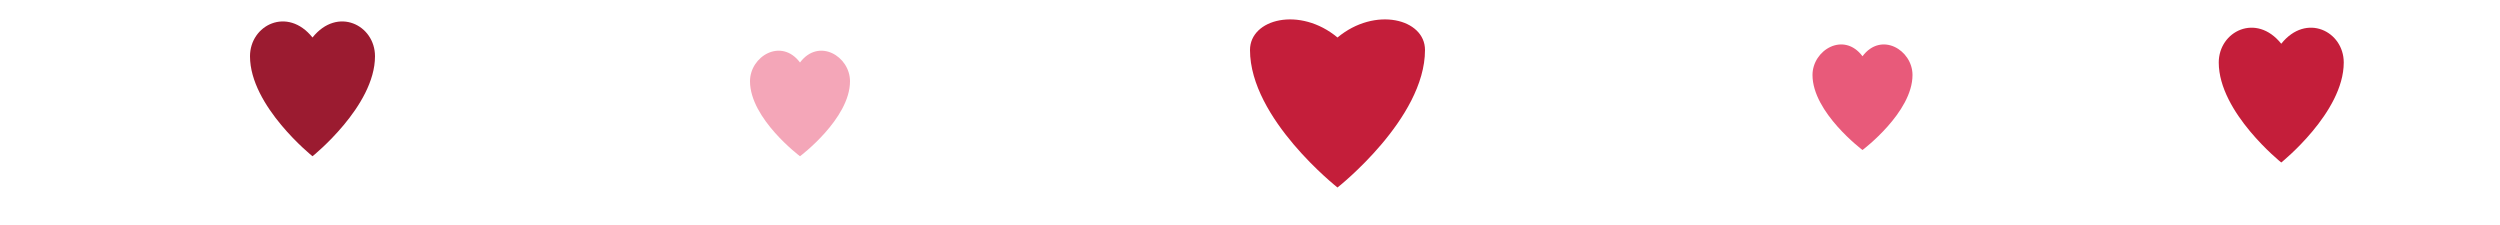
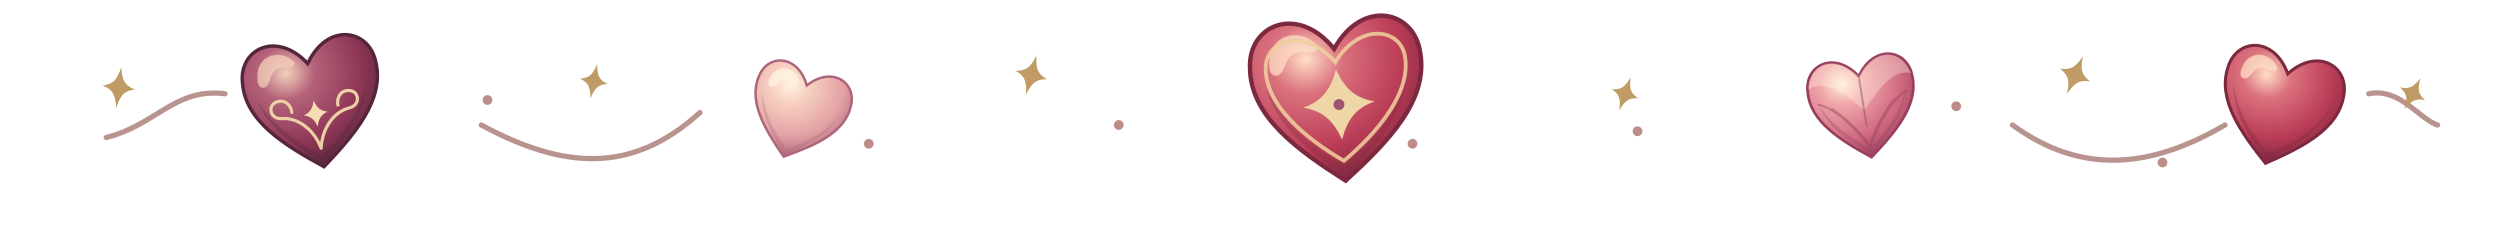
<svg xmlns="http://www.w3.org/2000/svg" viewBox="0 0 400 36" fill="none" aria-hidden="true">
-   <path d="M40 9 C40 4,46 1,50 6 C54 1,60 4,60 9 C60 17,50 25,50 25 C50 25,40 17,40 9z" fill="#9b1b30" />
-   <path d="M120 13 C120 9,125 6,128 10 C131 6,136 9,136 13 C136 19,128 25,128 25 C128 25,120 19,120 13z" fill="#f4a6b8" />
-   <path d="M200 8 C200 3,208 1,214 6 C220 1,228 3,228 8 C228 19,214 30,214 30 C214 30,200 19,200 8z" fill="#c41e3a" />
-   <path d="M290 12 C290 8,295 5,298 9 C301 5,306 8,306 12 C306 18,298 24,298 24 C298 24,290 18,290 12z" fill="#e85a7a" />
-   <path d="M355 10 C355 5,361 2,365 7 C369 2,375 5,375 10 C375 18,365 26,365 26 C365 26,355 18,355 10z" fill="#c41e3a" />
+   <defs>
+     <radialGradient id="val-cap-3-ruby" cx=".33" cy=".23" r=".81">
+       <stop offset="0" stop-color="#ffdfc7" />
+       <stop offset=".26" stop-color="#db727e" />
+       <stop offset=".69" stop-color="#ba3c56" />
+       <stop offset="1" stop-color="#7c283e" />
+     </radialGradient>
+     <radialGradient id="val-cap-3-rose" cx=".33" cy=".23" r=".81">
+       <stop offset="0" stop-color="#fff0d9" />
+       <stop offset=".26" stop-color="#f0a5a9" />
+       <stop offset=".69" stop-color="#d06a81" />
+       <stop offset="1" stop-color="#993f5c" />
+     </radialGradient>
+     <radialGradient id="val-cap-3-wine" cx=".33" cy=".23" r=".81">
+       <stop offset="0" stop-color="#f4d1bb" />
+       <stop offset=".26" stop-color="#b46279" />
+       <stop offset=".69" stop-color="#8e3656" />
+       <stop offset="1" stop-color="#55263b" />
+     </radialGradient>
+     <radialGradient id="val-cap-3-blush" cx=".33" cy=".23" r=".81">
+       <stop offset="0" stop-color="#fff5e2" />
+       <stop offset=".26" stop-color="#f7cfc0" />
+       <stop offset=".69" stop-color="#e3a2a4" />
+       <stop offset="1" stop-color="#ae657c" />
+     </radialGradient>
+   </defs>
+   <path d="M17 22c8-2 11-8 19-7m343 0c5-1 8 4 11 5m-313 0c13 7 24 8 35-2m210 2c11 8 22 7 34 0" stroke="#aa7d76" stroke-width=".84" stroke-opacity=".82" stroke-linecap="round" />
+   <g transform="translate(50 15) rotate(-9) scale(0.6)">
+     <path d="M0-8.15C-6.8-18.3-17.6-14.8-18-5.7c-.8 10.2 8.5 18.1 18 25.4C9.5 12.4 18.8 4.5 18-5.7 17.6-14.8 6.8-18.3 0-8.15Z" fill="url(#val-cap-3-wine)" stroke="#55263b" stroke-width=".92" />
+     <path d="M-15-1.1c2.4 6.7 7.8 12.5 15 17.7 8-5.8 12.9-11.4 15-18-1.3 6.6-5.8 13.2-15 20.2-8.2-6.5-13.8-12.9-15-19.9Z" fill="#55263b" opacity=".31" />
+     <path d="M-13.8-6.9c.7-5 6.2-6.5 9.8-2.9.9.9.6 1.7-.3 1.9-1.4.2-4.8-1.4-6.2 2.2-.6 1.3-1.5 2.5-2.6 2-.9-.4-1-1.8-.7-3.2Z" fill="#f4d1bb" opacity=".73" />
+     <path d="M0 14.7C-1.1 9.5-4.8 5.6-9.2 5.25c-3.1-.3-3.25-4.2-.45-4.6 2.4-.38 3.5 1.7 3.44 3.4m6.21 10.65C1.1 9.5 4.8 5.6 9.2 5.25c3.1-.3 3.25-4.2.45-4.6-2.4-.38-3.5 1.7-3.44 3.4" stroke="#ecd1a4" stroke-width=".85" stroke-linecap="round" />
+     <path d="M0 1.8c.55 2.1 1.4 3 3.2 3.55C1.4 5.9.55 6.8 0 8.9-.55 6.8-1.4 5.9-3.2 5.35-1.4 4.8-.55 3.9 0 1.8Z" fill="#f6dcb3" />
+   </g>
+   <g transform="translate(128 17) rotate(18) scale(0.43)">
+     <path d="M0-8.15C-6.8-18.3-17.6-14.8-18-5.7c-.8 10.2 8.5 18.1 18 25.4C9.5 12.4 18.8 4.5 18-5.7 17.6-14.8 6.8-18.3 0-8.15Z" fill="url(#val-cap-3-blush)" stroke="#ae657c" stroke-width=".92" />
+     <path d="M-15-1.1c2.4 6.7 7.8 12.5 15 17.7 8-5.8 12.9-11.4 15-18-1.3 6.6-5.8 13.2-15 20.2-8.2-6.5-13.8-12.9-15-19.9Z" fill="#ae657c" opacity=".31" />
+     <path d="M-13.8-6.9c.7-5 6.2-6.5 9.8-2.9.9.9.6 1.7-.3 1.9-1.4.2-4.8-1.4-6.2 2.2-.6 1.3-1.5 2.5-2.6 2-.9-.4-1-1.8-.7-3.2Z" fill="#fff5e2" opacity=".73" />
+   </g>
+   <g transform="translate(214 14) rotate(-5) scale(0.76)">
+     <path d="M0-8.15C-6.8-18.3-17.6-14.8-18-5.7c-.8 10.2 8.5 18.1 18 25.4C9.5 12.4 18.8 4.5 18-5.7 17.6-14.8 6.8-18.3 0-8.15Z" fill="url(#val-cap-3-ruby)" stroke="#7c283e" stroke-width=".92" />
+     <path d="M-15-1.1c2.4 6.7 7.8 12.5 15 17.7 8-5.8 12.9-11.4 15-18-1.3 6.6-5.8 13.2-15 20.2-8.2-6.5-13.8-12.9-15-19.9Z" fill="#7c283e" opacity=".31" />
+     <path d="M-13.8-6.9c.7-5 6.2-6.5 9.8-2.9.9.9.6 1.7-.3 1.9-1.4.2-4.8-1.4-6.2 2.2-.6 1.3-1.5 2.5-2.6 2-.9-.4-1-1.8-.7-3.2Z" fill="#ffdfc7" opacity=".73" />
+     <path d="M0-5.35C-5.8-13.25-14.1-11.3-14.7-5.5c-.8 7.7 6.9 15.5 14.7 21 7.8-5.5 15.5-13.3 14.7-21C14.1-11.3 5.8-13.25 0-5.35Z" stroke="#efcf9c" stroke-opacity=".87" stroke-width=".8" />
+     <path d="M-7.5 3.6c4.1-1.1 6-3.3 7.5-7.4 1.5 4.1 3.4 6.3 7.5 7.4-4.1 1.1-6 3.3-7.5 7.4-1.5-4.1-3.4-6.3-7.5-7.4Z" fill="#efd6a7" />
+     <circle cx="0" cy="3.6" r="1.15" fill="#9e5470" />
+   </g>
+   <g transform="translate(298 16) rotate(-9) scale(0.47)">
+     <path d="M0-8.15C-6.8-18.3-17.6-14.8-18-5.7c-.8 10.2 8.5 18.1 18 25.4C9.5 12.4 18.8 4.5 18-5.7 17.6-14.8 6.8-18.3 0-8.15Z" fill="url(#val-cap-3-rose)" stroke="#993f5c" stroke-width=".92" />
+     <path d="M-15-1.1c2.4 6.7 7.8 12.5 15 17.7 8-5.8 12.9-11.4 15-18-1.3 6.6-5.8 13.2-15 20.2-8.2-6.5-13.8-12.9-15-19.9Z" fill="#993f5c" opacity=".31" />
+     <path d="M0-8.15c-6.9-9-15.6-7.2-17.7 1.7C-12.7-8.5-7.8-5.6 0 3.6c8-8.7 12.9-12 17.7-10.05-2.1-8.9-10.8-10.7-17.7-1.7Z" fill="#fff3df" opacity=".35" />
+     <path d="M-15.1-.8q7 2.8 15.1 16.9Q8.4 2 15.1-.8M-10.8 1.4Q-4.1 7.5 0 15.9 4.1 7.5 10.8 1.4M0-7.1v16" stroke="#8f435b" stroke-width=".68" opacity=".46" stroke-linecap="round" />
+   </g>
+   <g transform="translate(365 16) rotate(14) scale(0.53)">
+     <path d="M0-8.15C-6.8-18.3-17.6-14.8-18-5.7c-.8 10.2 8.5 18.1 18 25.4C9.5 12.4 18.8 4.5 18-5.7 17.6-14.8 6.8-18.3 0-8.15Z" fill="url(#val-cap-3-ruby)" stroke="#7c283e" stroke-width=".92" />
+     <path d="M-15-1.1c2.4 6.7 7.8 12.5 15 17.7 8-5.8 12.9-11.4 15-18-1.3 6.6-5.8 13.2-15 20.2-8.2-6.5-13.8-12.9-15-19.9Z" fill="#7c283e" opacity=".31" />
+     <path d="M-13.8-6.9c.7-5 6.2-6.5 9.8-2.9.9.9.6 1.7-.3 1.9-1.4.2-4.8-1.4-6.2 2.2-.6 1.3-1.5 2.5-2.6 2-.9-.4-1-1.8-.7-3.2Z" fill="#ffdfc7" opacity=".73" />
+   </g>
+   <g transform="translate(19 14) rotate(7) scale(0.65)">
+     <path d="M0-5C.7-1.6 1.5-.7 4 0 1.5.7.7 1.6 0 5-.7 1.6-1.5.7-4 0-1.5-.7-.7-1.6 0-5Z" fill="#c09b66" />
+   </g>
+   <g transform="translate(95 13) rotate(11) scale(0.56)">
+     <path d="M0-5C.7-1.6 1.5-.7 4 0 1.5.7.7 1.6 0 5-.7 1.6-1.5.7-4 0-1.5-.7-.7-1.6 0-5Z" fill="#c09b66" />
+   </g>
+   <g transform="translate(165 12) rotate(15) scale(0.65)">
+     <path d="M0-5C.7-1.6 1.5-.7 4 0 1.5.7.7 1.6 0 5-.7 1.6-1.5.7-4 0-1.5-.7-.7-1.6 0-5Z" fill="#c09b66" />
+   </g>
+   <g transform="translate(260 15) rotate(19) scale(0.56)">
+     <path d="M0-5C.7-1.6 1.5-.7 4 0 1.5.7.7 1.6 0 5-.7 1.6-1.5.7-4 0-1.5-.7-.7-1.6 0-5Z" fill="#c09b66" />
+   </g>
+   <g transform="translate(332 12) rotate(23) scale(0.65)">
+     <path d="M0-5C.7-1.6 1.5-.7 4 0 1.5.7.7 1.6 0 5-.7 1.6-1.5.7-4 0-1.5-.7-.7-1.6 0-5Z" fill="#c09b66" />
+   </g>
+   <g transform="translate(386 15) rotate(27) scale(0.56)">
+     <path d="M0-5C.7-1.6 1.5-.7 4 0 1.5.7.7 1.6 0 5-.7 1.6-1.5.7-4 0-1.5-.7-.7-1.6 0-5Z" fill="#c09b66" />
+   </g>
+   <circle cx="78" cy="16" r=".78" fill="#be8c86" />
+   <circle cx="139" cy="23" r=".78" fill="#be8c86" />
+   <circle cx="179" cy="20" r=".78" fill="#be8c86" />
+   <circle cx="226" cy="23" r=".78" fill="#be8c86" />
+   <circle cx="262" cy="21" r=".78" fill="#be8c86" />
+   <circle cx="313" cy="17" r=".78" fill="#be8c86" />
+   <circle cx="346" cy="26" r=".78" fill="#be8c86" />
</svg>
